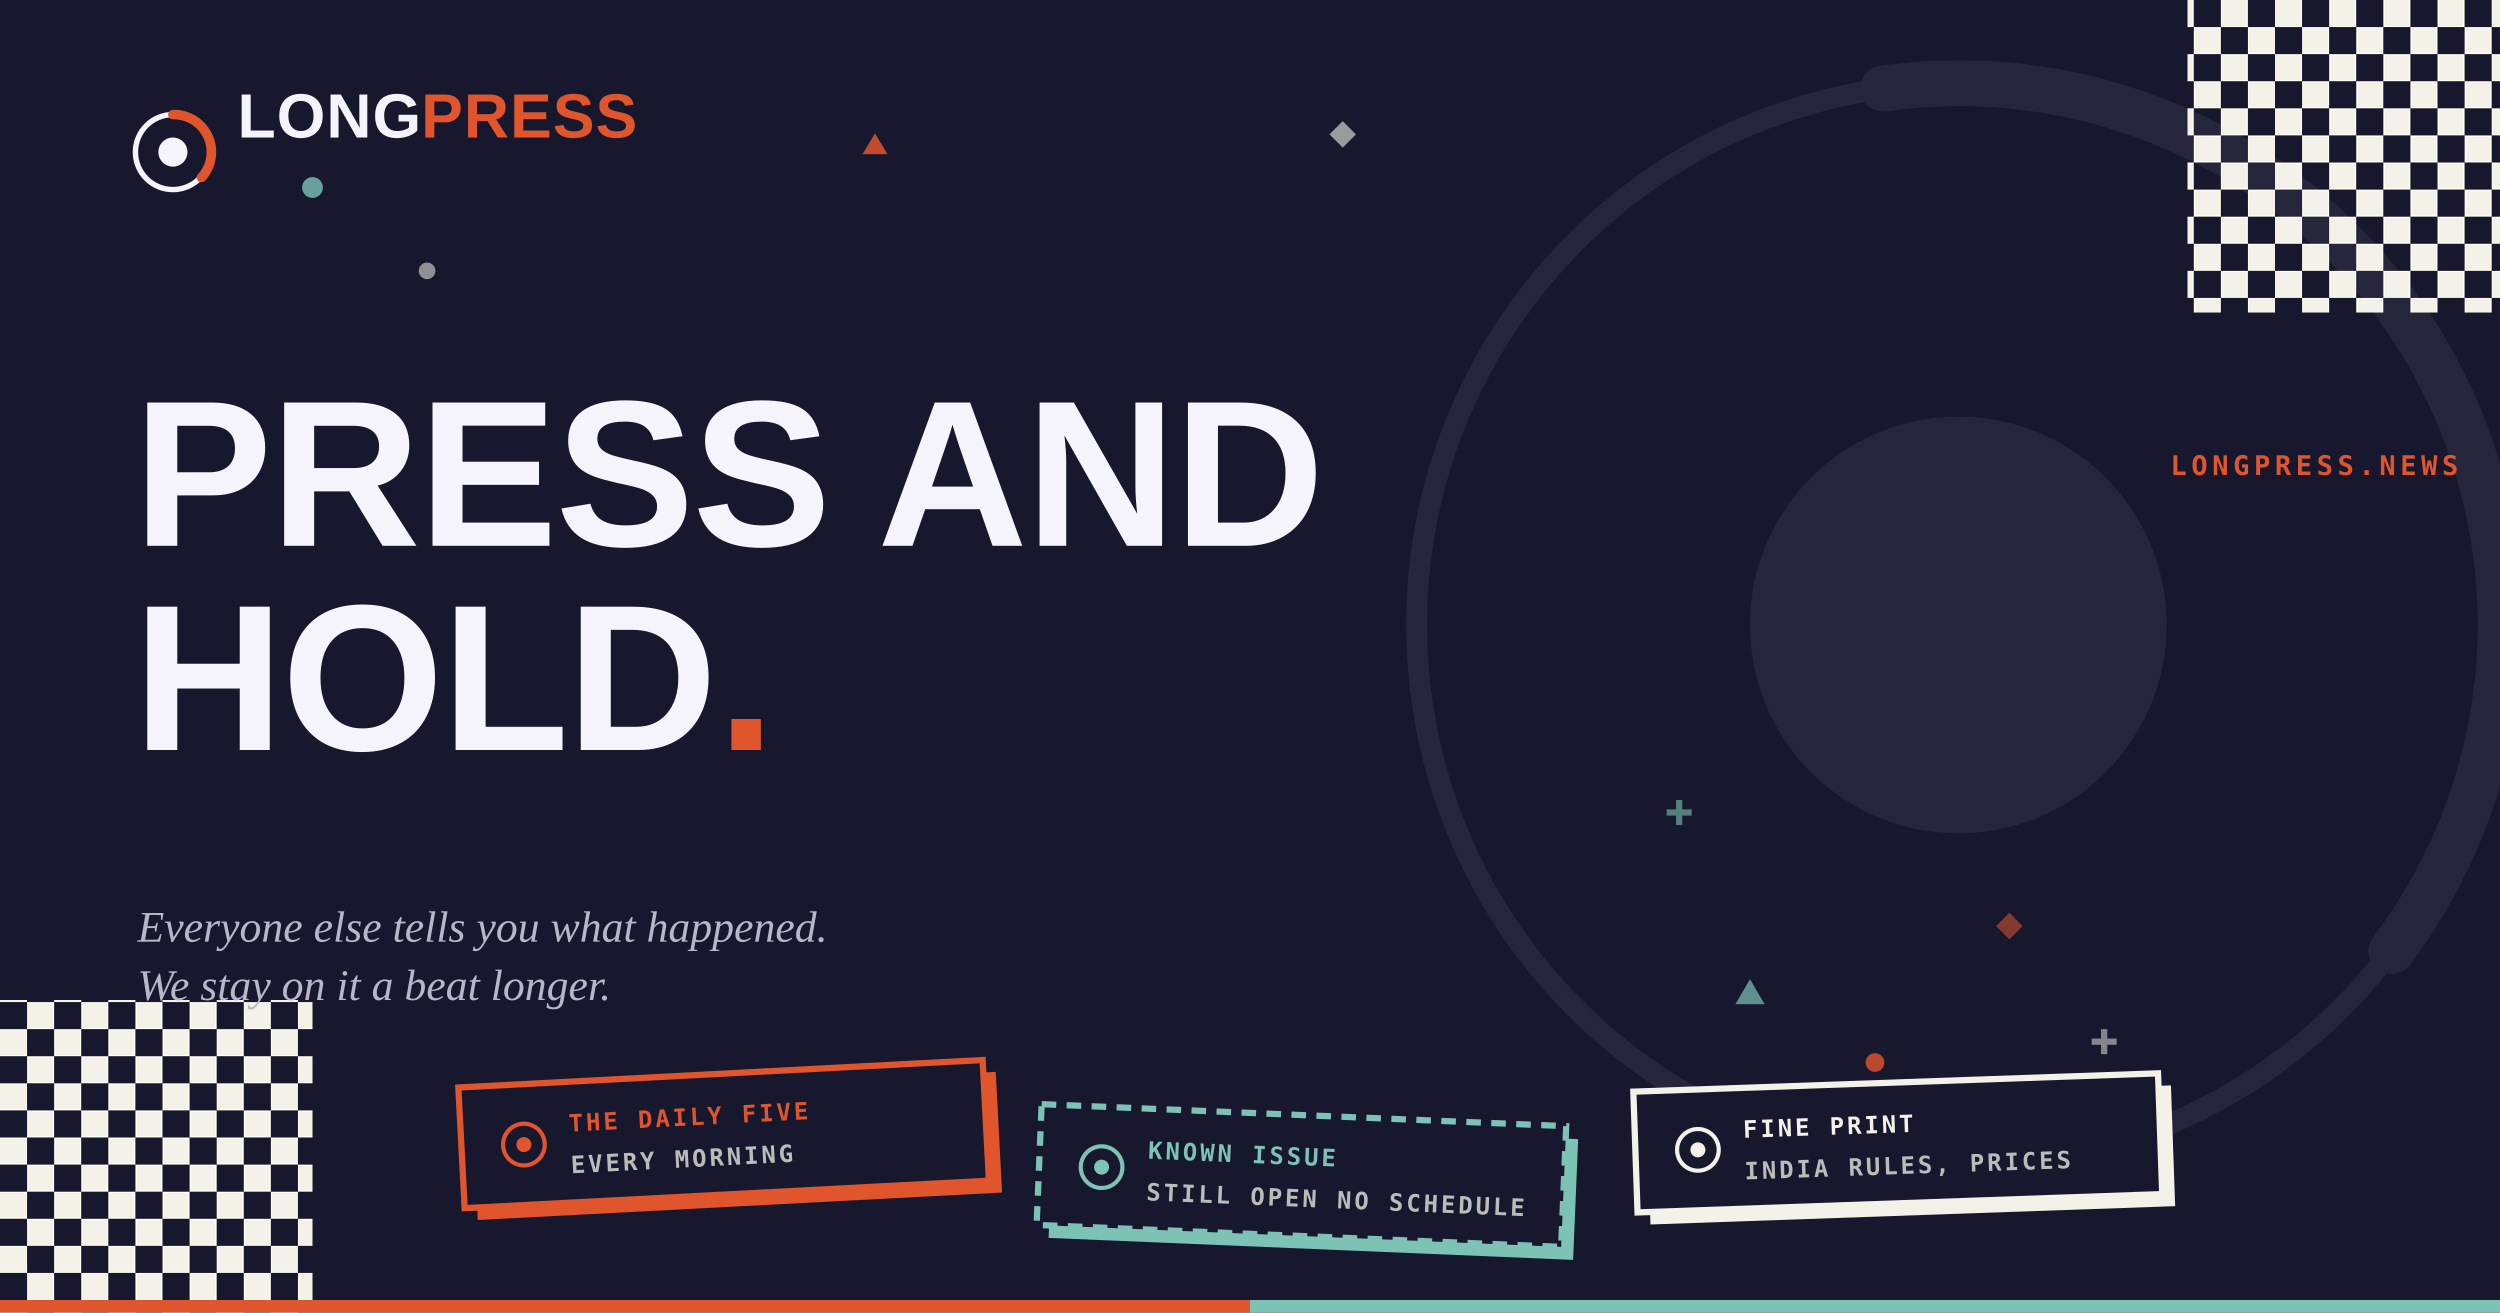
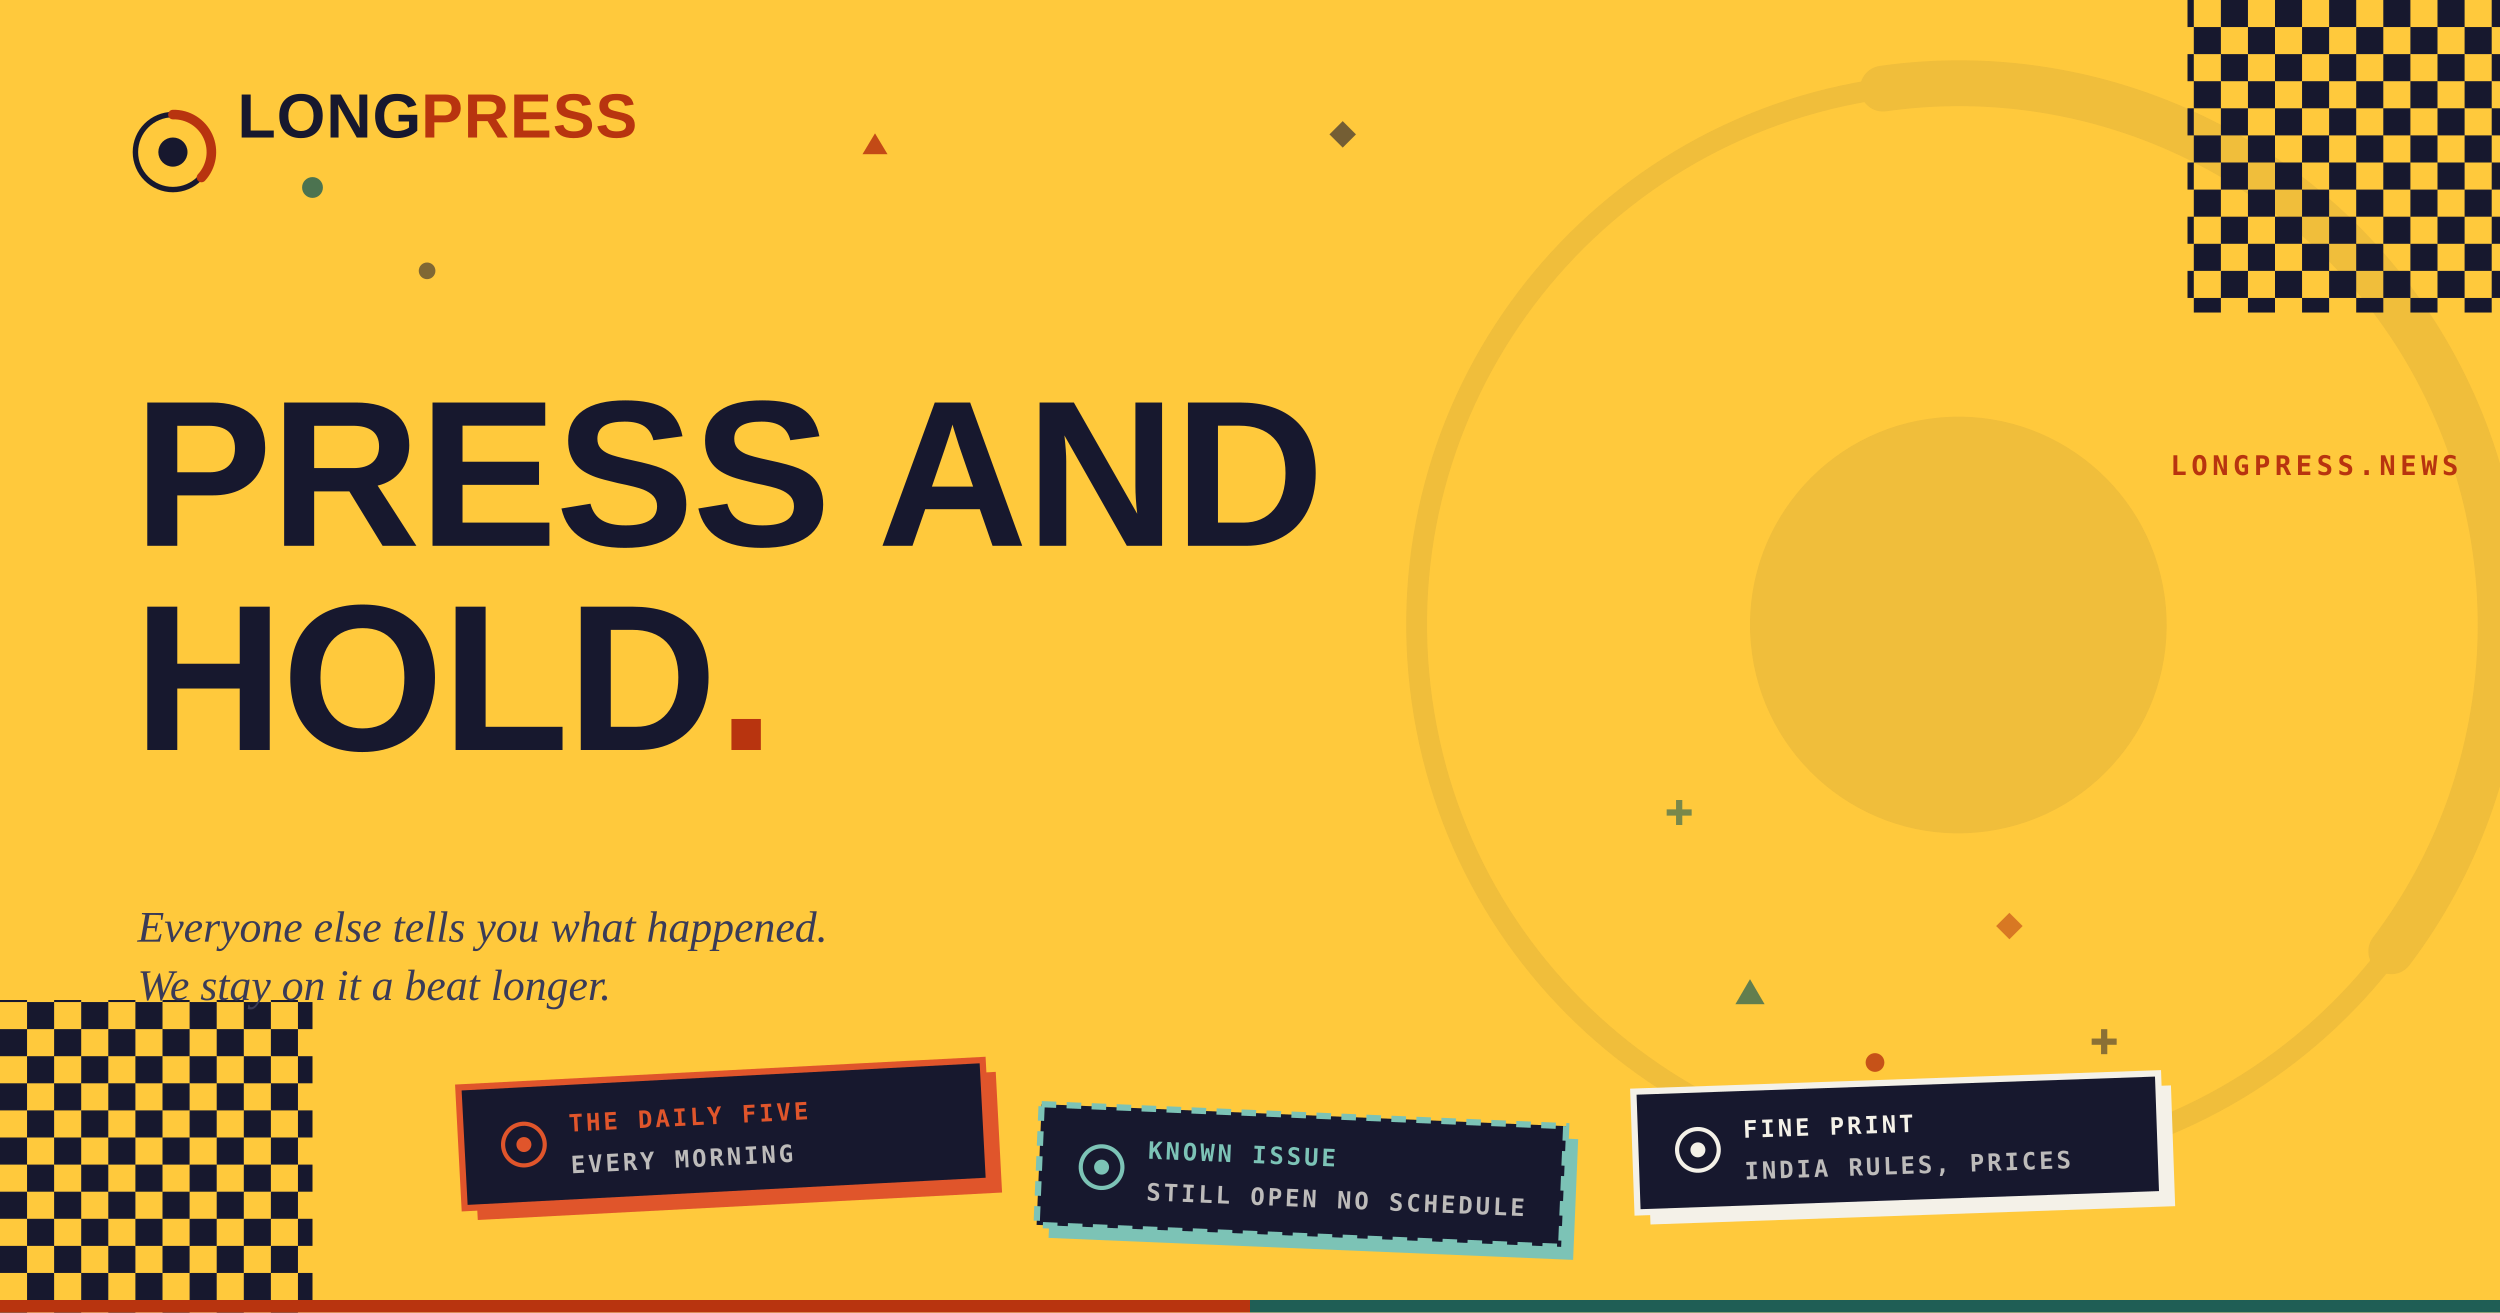
<svg xmlns="http://www.w3.org/2000/svg" width="1200" height="630" viewBox="0 0 1200 630">
  <defs>
    <pattern id="checker" width="26" height="26" patternUnits="userSpaceOnUse">
      <rect width="26" height="26" fill="none" />
-       <rect width="13" height="13" x="0" y="0" fill="#F4F1E8" />
-       <rect width="13" height="13" x="13" y="13" fill="#F4F1E8" />
+       <rect width="13" height="13" x="0" y="0" fill="#17182E" />
+       <rect width="13" height="13" x="13" y="13" fill="#17182E" />
    </pattern>
    <clipPath id="clip-tr">
      <path d="M1200,0 L1200,150 L1050,150 L1050,0 Z" />
    </clipPath>
    <clipPath id="clip-bl">
      <path d="M0,630 L0,480 L150,480 L150,630 Z" />
    </clipPath>
  </defs>
-   <rect width="1200" height="630" fill="#17182E" />
+   <rect width="1200" height="630" fill="#FFC93C" />
  <g clip-path="url(#clip-tr)">
    <rect x="1050" y="0" width="150" height="150" fill="url(#checker)" />
  </g>
  <g clip-path="url(#clip-bl)">
    <rect x="0" y="480" width="150" height="150" fill="url(#checker)" />
  </g>
  <g transform="translate(940,300) rotate(-8)" opacity="0.07">
-     <circle cx="0" cy="0" r="260" fill="none" stroke="#F5F3FB" stroke-width="10" />
-     <path d="M0,-260 A260,260 0 0 1 184,184" fill="none" stroke="#F5F3FB" stroke-width="22" stroke-linecap="round" />
-     <circle cx="0" cy="0" r="100" fill="#F5F3FB" />
+     <circle cx="0" cy="0" r="260" fill="none" stroke="#17182E" stroke-width="10" />
+     <path d="M0,-260 A260,260 0 0 1 184,184" fill="none" stroke="#17182E" stroke-width="22" stroke-linecap="round" />
+     <circle cx="0" cy="0" r="100" fill="#17182E" />
  </g>
-   <circle cx="150" cy="90" r="5" fill="#7CC3B6" opacity="0.8" />
-   <circle cx="205" cy="130" r="4" fill="#F4F1E8" opacity="0.55" />
-   <path d="M420,64 l6,10 h-12 z" fill="#E0552B" opacity="0.85" />
-   <rect x="640" y="60" width="9" height="9" fill="#F4F1E8" opacity="0.6" transform="rotate(45 644.5 64.5)" />
-   <path d="M840,470 l7,12 h-14 z" fill="#7CC3B6" opacity="0.7" />
-   <circle cx="900" cy="510" r="4.5" fill="#E0552B" opacity="0.8" />
-   <rect x="960" y="440" width="9" height="9" fill="#E0552B" opacity="0.55" transform="rotate(45 964.5 444.5)" />
-   <g stroke="#F4F1E8" stroke-width="3" opacity="0.5">
+   <circle cx="150" cy="90" r="5" fill="#1F5E55" opacity="0.8" />
+   <circle cx="205" cy="130" r="4" fill="#17182E" opacity="0.55" />
+   <path d="M420,64 l6,10 h-12 z" fill="#B8340F" opacity="0.85" />
+   <rect x="640" y="60" width="9" height="9" fill="#17182E" opacity="0.6" transform="rotate(45 644.5 64.5)" />
+   <path d="M840,470 l7,12 h-14 z" fill="#1F5E55" opacity="0.7" />
+   <circle cx="900" cy="510" r="4.5" fill="#B8340F" opacity="0.8" />
+   <rect x="960" y="440" width="9" height="9" fill="#B8340F" opacity="0.55" transform="rotate(45 964.5 444.5)" />
+   <g stroke="#17182E" stroke-width="3" opacity="0.5">
    <line x1="1004" y1="500" x2="1016" y2="500" />
    <line x1="1010" y1="494" x2="1010" y2="506" />
  </g>
-   <g stroke="#7CC3B6" stroke-width="3" opacity="0.6">
+   <g stroke="#1F5E55" stroke-width="3" opacity="0.6">
    <line x1="800" y1="390" x2="812" y2="390" />
    <line x1="806" y1="384" x2="806" y2="396" />
  </g>
  <g transform="translate(64,54)">
-     <circle cx="19" cy="19" r="18" fill="none" stroke="#F5F3FB" stroke-width="2.6" />
-     <path d="M19,1 A18,18 0 0 1 32.7,31.2" fill="none" stroke="#E0552B" stroke-width="4.6" stroke-linecap="round" />
-     <circle cx="19" cy="19" r="7" fill="#F5F3FB" />
+     <circle cx="19" cy="19" r="18" fill="none" stroke="#17182E" stroke-width="2.6" />
+     <path d="M19,1 A18,18 0 0 1 32.7,31.2" fill="none" stroke="#B8340F" stroke-width="4.6" stroke-linecap="round" />
+     <circle cx="19" cy="19" r="7" fill="#17182E" />
  </g>
-   <text x="114" y="66" font-family="Futura, Helvetica Neue, Arial, sans-serif" font-weight="700" font-size="30" letter-spacing="0.5" fill="#F5F3FB">LONG<tspan fill="#E0552B">PRESS</tspan>
+   <text x="114" y="66" font-family="Futura, Helvetica Neue, Arial, sans-serif" font-weight="700" font-size="30" letter-spacing="0.5" fill="#17182E">LONG<tspan fill="#B8340F">PRESS</tspan>
  </text>
-   <text x="1180" y="228" text-anchor="end" font-family="Menlo, Consolas, monospace" font-weight="700" font-size="13" letter-spacing="2.2" fill="#E0552B">LONGPRESS.NEWS</text>
-   <text x="64" y="262" font-family="Futura, Helvetica Neue, Arial, sans-serif" font-weight="800" font-size="100" letter-spacing="-1" fill="#F5F3FB">PRESS AND</text>
-   <text x="64" y="360" font-family="Futura, Helvetica Neue, Arial, sans-serif" font-weight="800" font-size="100" letter-spacing="-1" fill="#F5F3FB">HOLD<tspan fill="#E0552B">.</tspan>
+   <text x="1180" y="228" text-anchor="end" font-family="Menlo, Consolas, monospace" font-weight="700" font-size="13" letter-spacing="2.2" fill="#B8340F">LONGPRESS.NEWS</text>
+   <text x="64" y="262" font-family="Futura, Helvetica Neue, Arial, sans-serif" font-weight="800" font-size="100" letter-spacing="-1" fill="#17182E">PRESS AND</text>
+   <text x="64" y="360" font-family="Futura, Helvetica Neue, Arial, sans-serif" font-weight="800" font-size="100" letter-spacing="-1" fill="#17182E">HOLD<tspan fill="#B8340F">.</tspan>
  </text>
-   <text x="66" y="452" font-family="Georgia, Times New Roman, serif" font-style="italic" font-size="21" fill="#B9B6C8">Everyone else tells you what happened.</text>
-   <text x="66" y="480" font-family="Georgia, Times New Roman, serif" font-style="italic" font-size="21" fill="#B9B6C8">We stay on it a beat longer.</text>
+   <text x="66" y="452" font-family="Georgia, Times New Roman, serif" font-style="italic" font-size="21" fill="#3A3B57">Everyone else tells you what happened.</text>
+   <text x="66" y="480" font-family="Georgia, Times New Roman, serif" font-style="italic" font-size="21" fill="#3A3B57">We stay on it a beat longer.</text>
  <g transform="translate(220,522) rotate(-3)">
    <rect x="6" y="6" width="252" height="58" fill="#E0552B" />
    <rect x="0" y="0" width="252" height="58" fill="#17182E" stroke="#E0552B" stroke-width="3" />
    <circle cx="30" cy="29" r="10" fill="none" stroke="#E0552B" stroke-width="2" />
    <circle cx="30" cy="29" r="3.6" fill="#E0552B" />
    <text x="52" y="24" font-family="Menlo, Consolas, monospace" font-weight="700" font-size="11.5" letter-spacing="1.4" fill="#E0552B">THE DAILY FIVE</text>
    <text x="52" y="44" font-family="Menlo, Consolas, monospace" font-weight="700" font-size="11.5" letter-spacing="1.4" fill="#F4F1E8" opacity="0.75">EVERY MORNING</text>
  </g>
  <g transform="translate(500,530) rotate(2.4)">
    <rect x="6" y="6" width="252" height="58" fill="#7CC3B6" />
    <rect x="0" y="0" width="252" height="58" fill="#17182E" stroke="#7CC3B6" stroke-width="3" stroke-dasharray="7 5" />
    <circle cx="30" cy="29" r="10" fill="none" stroke="#7CC3B6" stroke-width="2" />
    <circle cx="30" cy="29" r="3.6" fill="#7CC3B6" />
    <text x="52" y="24" font-family="Menlo, Consolas, monospace" font-weight="700" font-size="11.5" letter-spacing="1.4" fill="#7CC3B6">KNOWN ISSUE</text>
    <text x="52" y="44" font-family="Menlo, Consolas, monospace" font-weight="700" font-size="11.5" letter-spacing="1.4" fill="#F4F1E8" opacity="0.75">STILL OPEN NO SCHEDULE</text>
  </g>
  <g transform="translate(784,524) rotate(-2)">
    <rect x="6" y="6" width="252" height="58" fill="#F4F1E8" />
    <rect x="0" y="0" width="252" height="58" fill="#17182E" stroke="#F4F1E8" stroke-width="3" />
    <circle cx="30" cy="29" r="10" fill="none" stroke="#F4F1E8" stroke-width="2" />
    <circle cx="30" cy="29" r="3.6" fill="#F4F1E8" />
    <text x="52" y="24" font-family="Menlo, Consolas, monospace" font-weight="700" font-size="11.5" letter-spacing="1.4" fill="#F4F1E8">FINE PRINT</text>
    <text x="52" y="44" font-family="Menlo, Consolas, monospace" font-weight="700" font-size="11.5" letter-spacing="1.4" fill="#F4F1E8" opacity="0.75">INDIA RULES, PRICES</text>
  </g>
-   <rect x="0" y="624" width="600" height="6" fill="#E0552B" />
-   <rect x="600" y="624" width="600" height="6" fill="#7CC3B6" />
+   <rect x="0" y="624" width="600" height="6" fill="#B8340F" />
+   <rect x="600" y="624" width="600" height="6" fill="#1F5E55" />
</svg>
